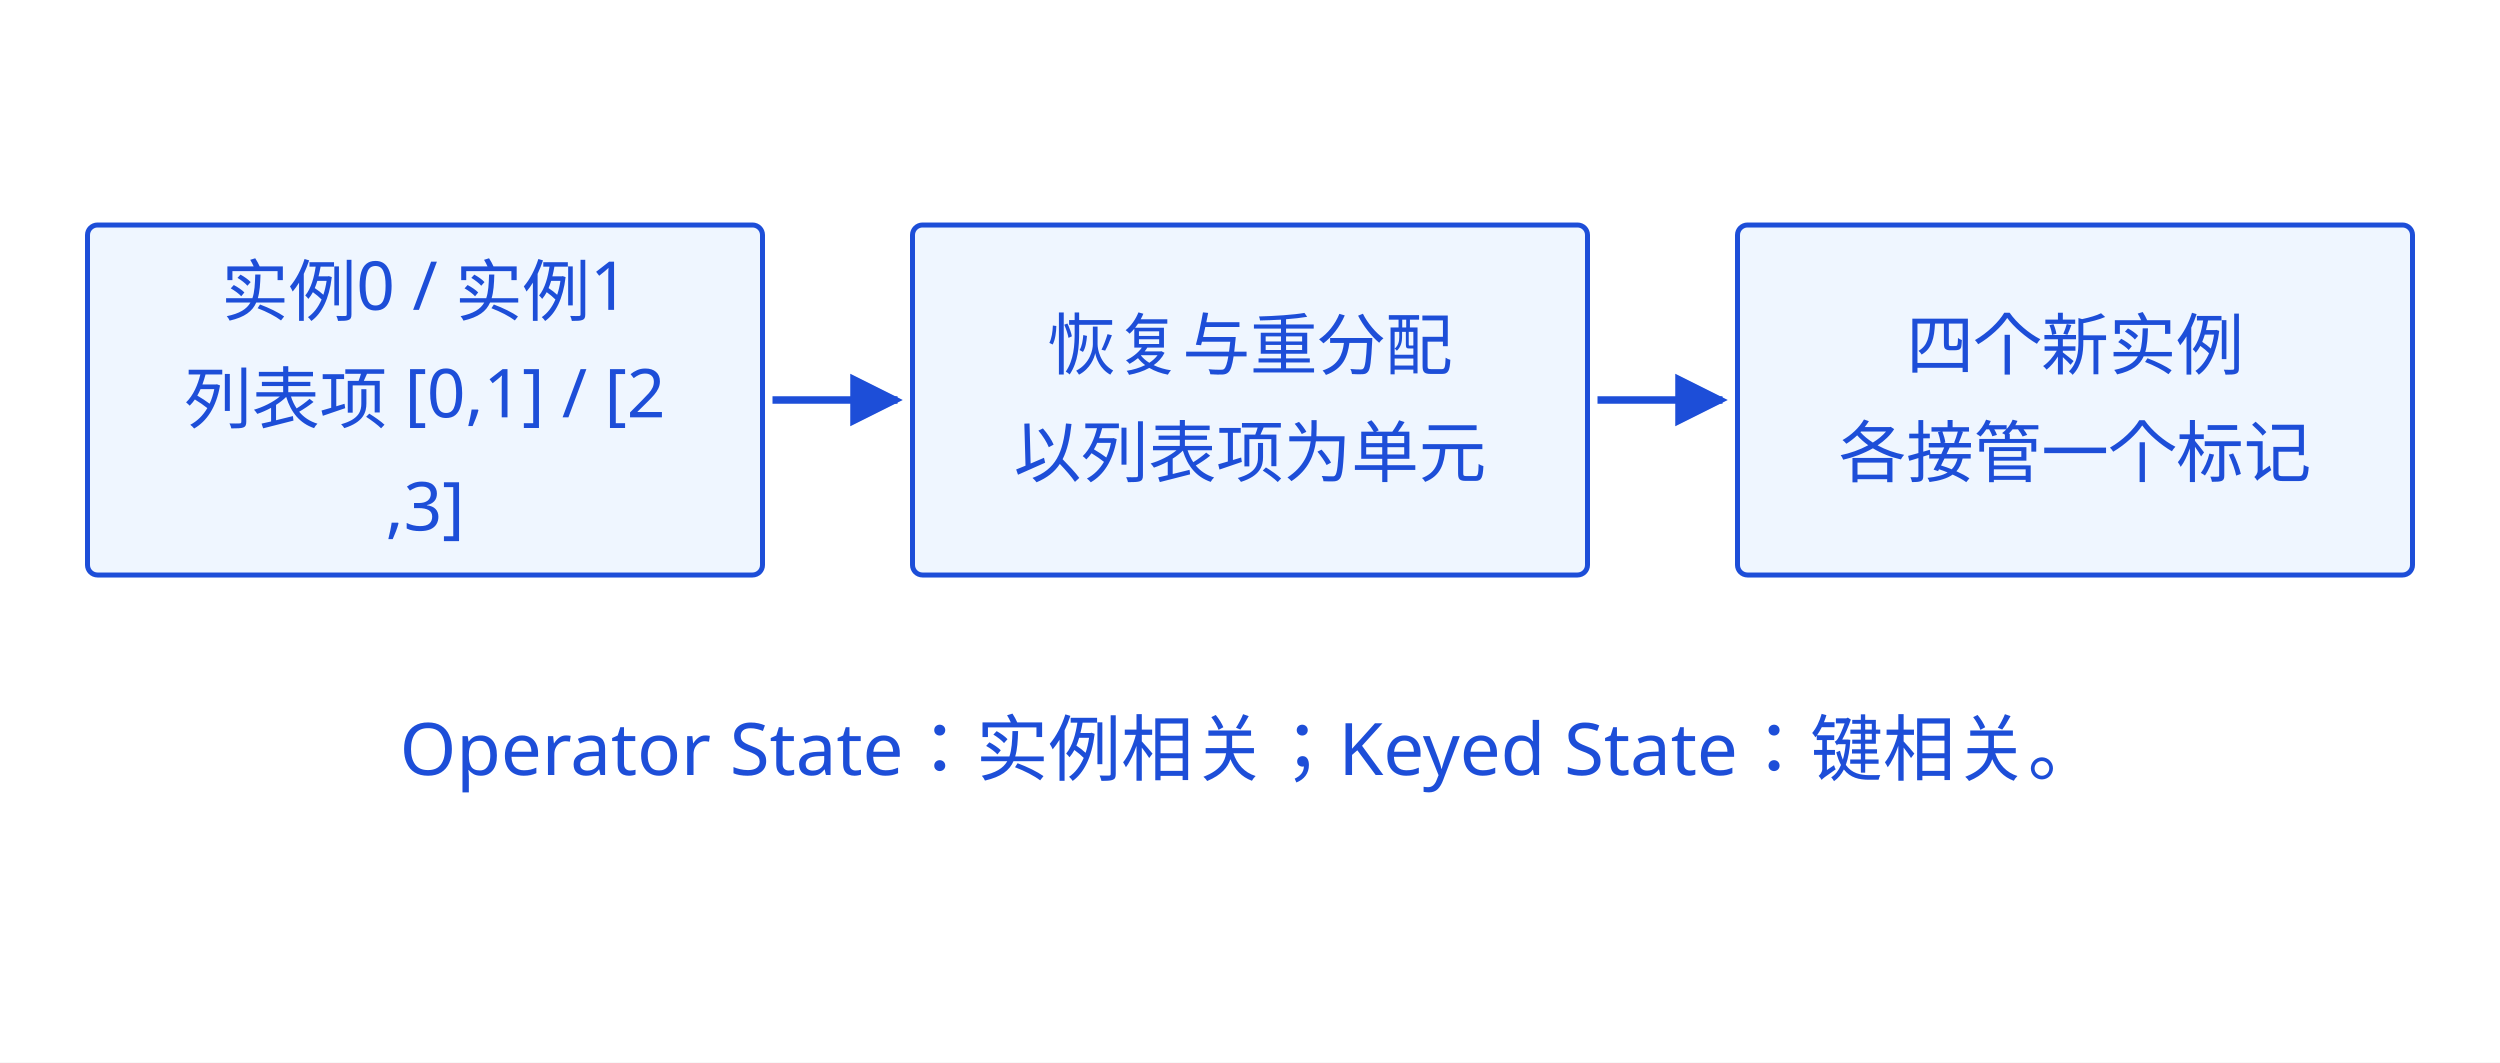
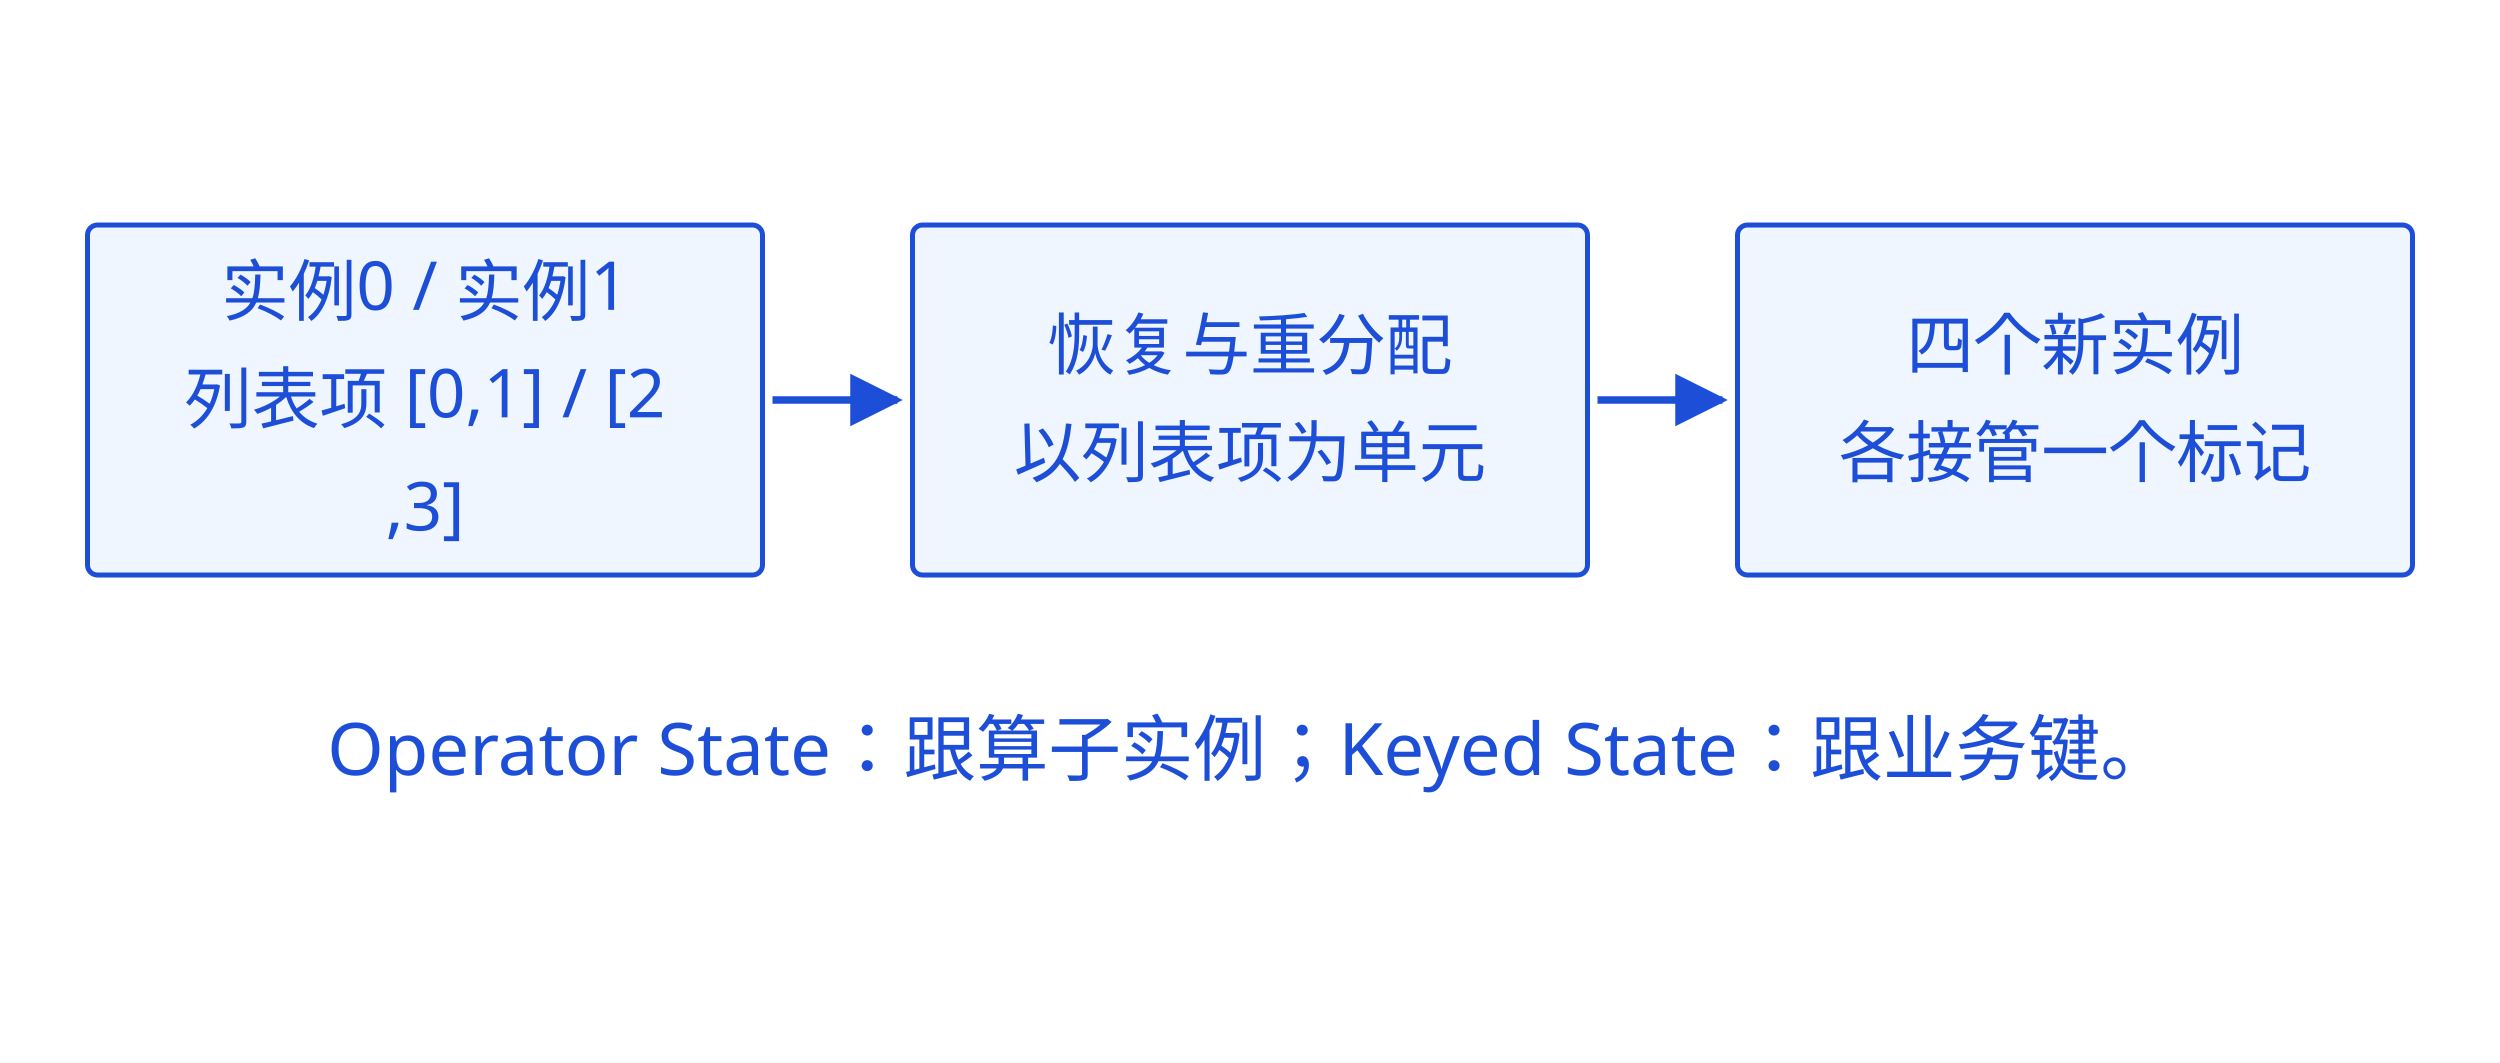
<svg xmlns="http://www.w3.org/2000/svg" viewBox="0 0 1000 425" role="img">
  <defs>
    <marker id="1d4ed8" viewBox="0 0 10 10" refX="9" refY="5" markerWidth="7" markerHeight="7" orient="auto">
      <path d="M0 0L10 5L0 10Z" fill="#1d4ed8" />
    </marker>
    <marker id="dc2626" viewBox="0 0 10 10" refX="9" refY="5" markerWidth="7" markerHeight="7" orient="auto">
      <path d="M0 0L10 5L0 10Z" fill="#dc2626" />
    </marker>
    <marker id="15803d" viewBox="0 0 10 10" refX="9" refY="5" markerWidth="7" markerHeight="7" orient="auto">
      <path d="M0 0L10 5L0 10Z" fill="#15803d" />
    </marker>
    <marker id="b45309" viewBox="0 0 10 10" refX="9" refY="5" markerWidth="7" markerHeight="7" orient="auto">
      <path d="M0 0L10 5L0 10Z" fill="#b45309" />
    </marker>
    <marker id="64748b" viewBox="0 0 10 10" refX="9" refY="5" markerWidth="7" markerHeight="7" orient="auto">
      <path d="M0 0L10 5L0 10Z" fill="#64748b" />
    </marker>
  </defs>
  <rect width="1000" height="425" fill="white" />
  <g font-family="PingFang SC,Microsoft YaHei,sans-serif">
    <rect x="35.0" y="90" width="270" height="140" rx="4" fill="#eff6ff" stroke="#1d4ed8" stroke-width="2" />
    <text x="170.0" y="126.18" font-size="27" fill="#1d4ed8" text-anchor="middle" font-weight="400">实例0 / 实例1</text>
    <text x="170.0" y="169.18" font-size="27" fill="#1d4ed8" text-anchor="middle" font-weight="400">列表项 [0,1] / [2</text>
    <text x="170.0" y="212.18" font-size="27" fill="#1d4ed8" text-anchor="middle" font-weight="400">,3]</text>
    <path d="M309.0 160L359.0 160" fill="none" stroke="#1d4ed8" stroke-width="3" marker-end="url(#1d4ed8)" />
    <rect x="365.0" y="90" width="270" height="140" rx="4" fill="#eff6ff" stroke="#1d4ed8" stroke-width="2" />
    <text x="500.0" y="147.68" font-size="27" fill="#1d4ed8" text-anchor="middle" font-weight="400">恢复与重分配</text>
    <text x="500.0" y="190.68" font-size="27" fill="#1d4ed8" text-anchor="middle" font-weight="400">以列表项为单元</text>
    <path d="M639.0 160L689.0 160" fill="none" stroke="#1d4ed8" stroke-width="3" marker-end="url(#1d4ed8)" />
    <rect x="695.0" y="90" width="270" height="140" rx="4" fill="#eff6ff" stroke="#1d4ed8" stroke-width="2" />
    <text x="830.0" y="147.68" font-size="27" fill="#1d4ed8" text-anchor="middle" font-weight="400">四个新实例</text>
    <text x="830.0" y="190.68" font-size="27" fill="#1d4ed8" text-anchor="middle" font-weight="400">各接管一个标记</text>
-     <text x="500" y="310" font-size="29" fill="#1d4ed8" text-anchor="middle" font-weight="400">Operator State：实例相关；Keyed State：键相关。</text>
+     <text x="500" y="310" font-size="29" fill="#1d4ed8" text-anchor="middle" font-weight="400">Operator State：跟算子实例；Keyed State：跟业务键。</text>
  </g>
</svg>
